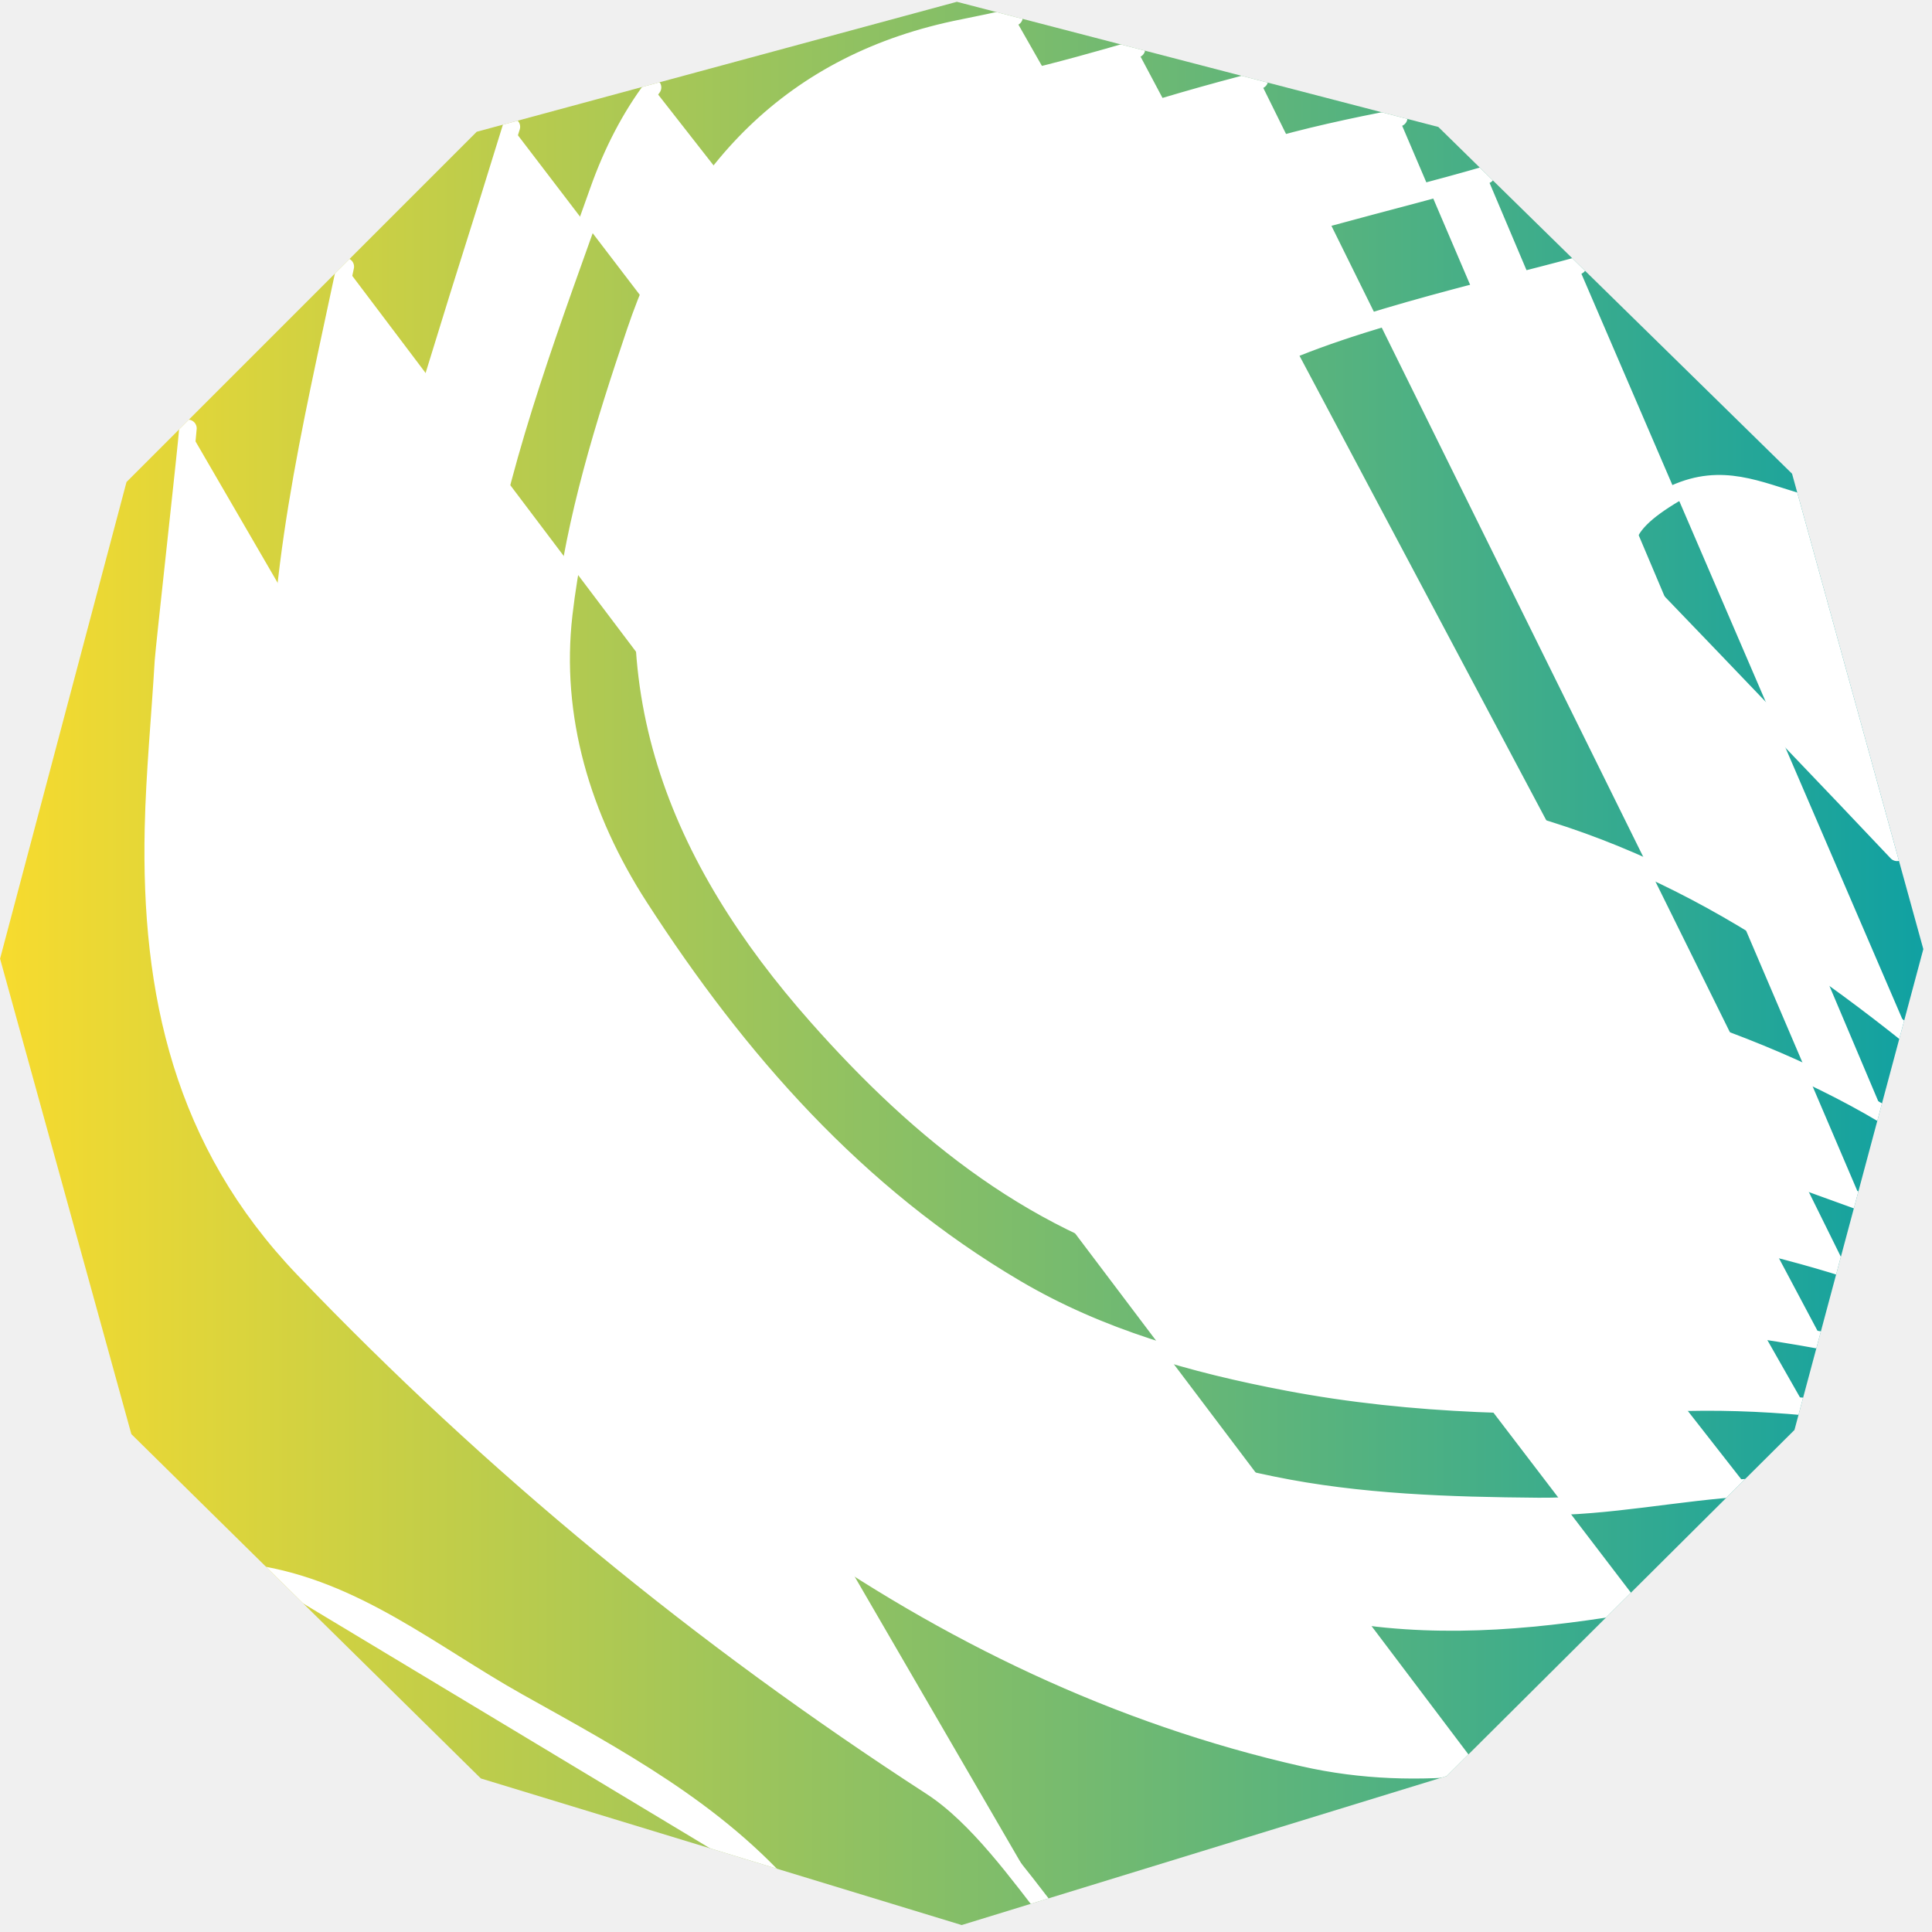
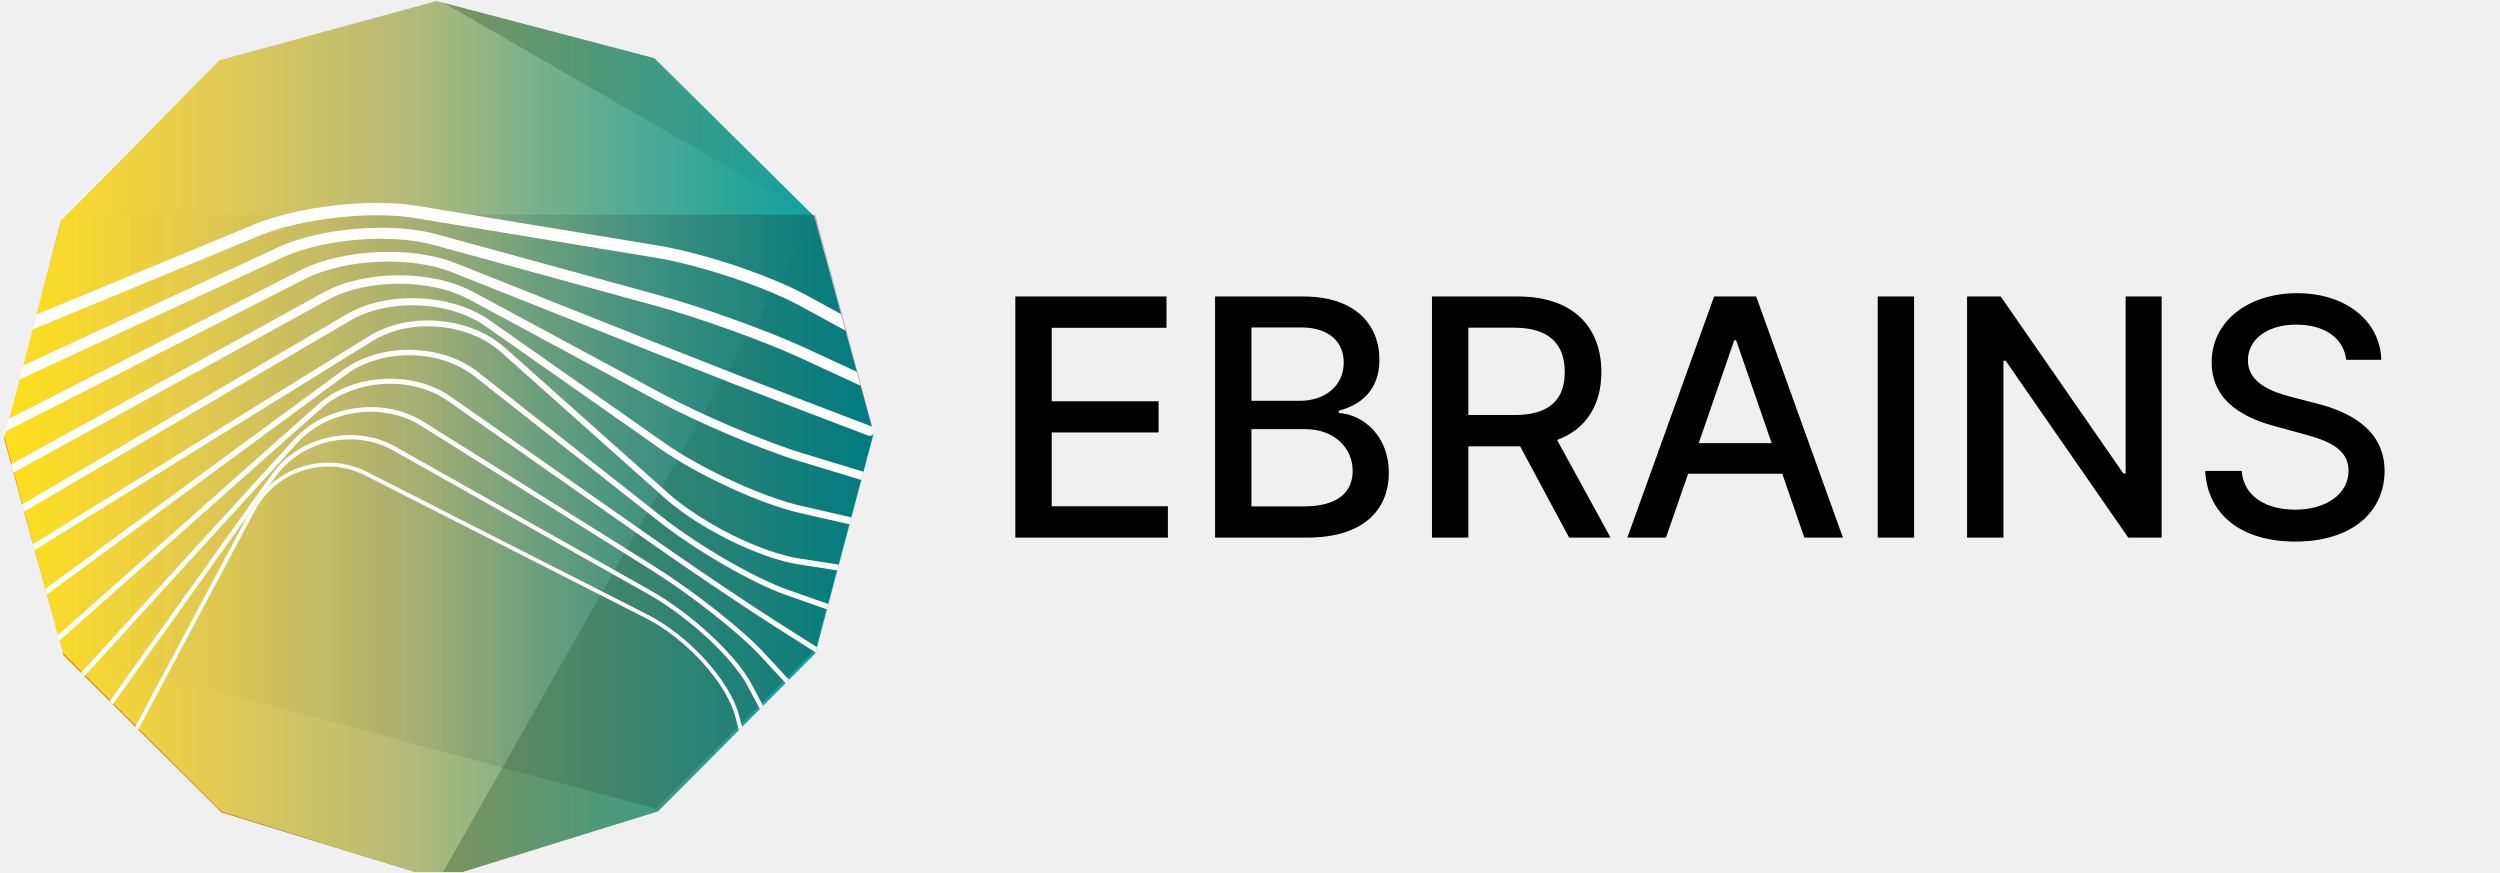
- <svg xmlns="http://www.w3.org/2000/svg" version="1.1" id="Layer_1" x="0px" y="0px" width="60" height="60" viewBox="0 0 221 221" fill="" enable-background="new 0 0 221 221" xml:space="preserve" aria-labelledby="box" role="presentation">
-   <path d="M165.486 203.162L205.268 163.571L220.008 108.569L204.992 54.187L164.531 14.524L109.457 0.205L54.533 15.072L14.472 55.136L0.008 109.664L15.025 164.046L55.006 203.436L110.007 220.205L165.486 203.162Z" fill="url(#gradient)" />
-   <mask id="mask0" mask-type="alpha" maskUnits="userSpaceOnUse" x="16" y="0" width="204" height="221">
-     <path d="M211.243 145.118C202.515 142.357 193.423 140.448 184.353 139.139C172.271 137.395 160.07 136.345 147.886 135.468C118.479 133.352 79.228 98.576 84.412 62.439C86.957 44.7 93.53 29.887 110.211 21.184C120.968 15.571 132.458 12.211 144.062 9.157M199.924 170.161C191.93 170.638 183.966 172.39 175.999 172.324C165.826 172.24 155.454 171.916 145.543 169.875C129.25 166.519 113.82 160.671 100.578 149.847C88.095 139.643 77.628 127.664 67.761 115.071C56.435 100.616 51.817 83.737 54.979 66.11C57.686 51.021 63.307 36.375 68.466 21.826C70.072 17.297 72.133 13.359 74.647 10M58.5 14.5C53.748 29.937 54.462 27.248 49.724 42.69C45.76 55.612 43.616 68.633 43.708 82.189C43.791 94.523 47.159 105.825 54.133 115.581C66.746 133.225 80.359 150.129 98.257 162.92C115.118 174.97 133.987 181.46 154.437 184.667C165.754 186.442 176.655 185.251 187.5 183.416M39.5 30.5C35.455 49.628 31.389 66.037 31.879 85.776C32.333 104.089 37.874 120.427 50.363 134.257C63.048 148.304 74.815 163.248 90.481 174.281C108.348 186.865 127.797 196.242 149.115 201.073C155.794 202.587 162.436 202.751 169 202.047M21.5 49C21.432 50.392 18.776 74.22 18.695 75.61C18.323 81.991 17.691 88.365 17.552 94.75C17.141 113.592 20.889 130.686 34.712 145.124C56.369 167.744 80.276 187.356 106.517 204.36C111.839 207.808 116.532 214.431 120.5 219.5M90.481 217C81.867 207.031 70.559 201.008 59.321 194.723C49.428 189.19 40.623 181.744 29 180M213 137.5C200.186 132.909 192.738 129.82 179.528 126.698C168.454 124.081 156.864 123.634 145.497 122.265C119.733 119.162 92.13 90.636 95.109 63.035C96.164 53.269 98.982 44.745 105.404 37.314C115.714 25.384 130.158 21.347 144.342 17.136C149.472 15.613 154.724 14.502 160 13.469M170 20C159.035 23.19 145.376 26.166 134.828 30.394C125.237 34.238 116.386 39.811 111.337 49.858C104.556 63.35 107.452 76.048 115.188 87.443C124.371 100.968 138.231 107.479 154.467 109.133C174.153 111.139 197.947 117.057 215.5 127.5M180.5 30.394C171.043 33.008 151.043 37.386 142.428 42.584C137.271 45.696 132.455 48.77 129.335 54.071C124.244 62.722 126.716 70.259 131.793 76.767C138.421 85.264 147.883 89.77 158.082 90.951C182.176 93.74 199.772 103.589 218.434 118.5M217 97.5C211.207 91.343 195.647 75.097 189.78 69.007C184.305 63.323 184.789 60.502 191.549 56.472C197 54 201.1 56.106 206 57.5M208.5 153.352C194.906 150.862 181.083 149.597 167.029 149.519C156.853 149.463 146.538 147.232 136.56 144.845C118.867 140.612 105.287 129.608 93.48 116.267C77.484 98.192 69.172 78.088 76.036 53.459C82.13 31.591 93.044 14.722 116.773 9.157C121.216 8.115 125.613 6.878 130 5.598M206.5 160.903C201.371 160.428 196.191 160.252 190.949 160.462C176.354 161.047 161.722 160.836 147.301 158.096C136.443 156.033 125.836 153.066 116.191 147.38C97.97 136.638 84.453 121.263 73.131 103.719C66.546 93.515 63.128 82.04 64.487 70.264C65.75 59.323 69.118 48.485 72.673 37.978C78.816 19.82 90.434 7.07 110.201 3.185C112.14 2.804 114.072 2.386 116 1.947" stroke="white" stroke-width="2" stroke-miterlimit="10" stroke-linecap="round" stroke-linejoin="round">
-     </path>
-   </mask>
-   <g mask="url(#mask0)">
-     <path d="M165.486 203.162L205.268 163.571L220.008 108.569L204.992 54.187L164.531 14.524L109.457 0.205L54.533 15.072L14.472 55.136L0.008 109.664L15.025 164.046L55.006 203.436L110.007 220.205L165.486 203.162Z" fill="white" />
+ <svg xmlns="http://www.w3.org/2000/svg" width="172" height="60" viewBox="0 0 609 221" aria-labelledby="box" role="presentation" preserveAspectRatio="xMinYMid meet" version="1.1" id="svg2229" fill="none">
+   <g clip-path="url(#clip0)" id="g2199">
+     <path d="M257.301 136.227H295.962V128.292H266.519V109.588H293.605V101.683H266.519V83.069H295.604V75.134H257.301V136.227ZM307.916 136.227H331.333C345.533 136.227 351.946 129.157 351.946 119.79C351.946 110.334 345.324 104.994 339.268 104.666V104.069C344.877 102.637 349.56 98.819 349.56 91.183C349.56 82.144 343.296 75.134 330.289 75.134H307.916V136.227ZM317.134 128.322V108.753H330.767C338.165 108.753 342.788 113.526 342.788 119.343C342.788 124.474 339.298 128.322 330.439 128.322H317.134ZM317.134 101.564V82.979H329.723C337.031 82.979 340.521 86.827 340.521 91.898C340.521 97.805 335.689 101.564 329.484 101.564H317.134ZM362.879 136.227H372.097V113.108H384.626C384.835 113.108 385.014 113.108 385.223 113.108L397.632 136.227H408.132L394.589 111.497C402.077 108.723 405.806 102.488 405.806 94.285C405.806 83.039 398.825 75.134 384.656 75.134H362.879V136.227ZM372.097 105.173V83.039H383.671C392.77 83.039 396.528 87.364 396.528 94.285C396.528 101.176 392.77 105.173 383.791 105.173H372.097ZM422.183 136.227L427.791 120.059H451.655L457.234 136.227H467.018L445.033 75.134H434.383L412.398 136.227H422.183ZM430.476 112.303L439.484 86.231H439.962L448.971 112.303H430.476ZM485.058 75.134H475.841V136.227H485.058V75.134ZM547.792 75.134H538.664V119.999H538.097L507.014 75.134H498.482V136.227H507.7V91.421H508.266L539.32 136.227H547.792V75.134ZM594.559 91.183H603.449C603.18 81.398 594.529 74.298 582.12 74.298C569.859 74.298 560.463 81.309 560.463 91.839C560.463 100.341 566.548 105.322 576.362 107.977L583.581 109.946C590.114 111.676 595.156 113.824 595.156 119.253C595.156 125.219 589.458 129.157 581.613 129.157C574.513 129.157 568.606 125.995 568.069 119.343H558.822C559.419 130.41 567.98 137.241 581.672 137.241C596.021 137.241 604.284 129.694 604.284 119.343C604.284 108.335 594.47 104.069 586.714 102.16L580.747 100.609C575.975 99.386 569.621 97.149 569.65 91.302C569.65 86.111 574.394 82.263 581.911 82.263C588.921 82.263 593.903 85.544 594.559 91.183Z" fill="currentColor" id="path2161" />
+     <path d="M206.633 165.546L221.398 109.894L206.356 54.87L165.821 14.738L110.648 0.25L55.626 15.292L15.491 55.83L1.002 111.002L16.045 166.026L56.098 205.882L111.2 222.849L166.779 205.606" id="path2163" fill="url(#paint0_linear)" />
+     <g style="mix-blend-mode:overlay" id="g2167" opacity="0.75">
+       <path d="M56.102 205.633L15.768 165.296L1.002 110.197L15.768 55.097L55.626 15.292L111.199 0L206.634 55.099L111.2 222.849L56.102 205.633Z" id="path2165" fill="url(#paint1_linear)" />
+     </g>
+     <g style="mix-blend-mode:multiply" id="g2171" opacity="0.25">
+       <path d="M206.632 54.423L15.766 54.422L1 109.522L15.766 164.621L166.3 204.958L206.632 164.621L221.4 109.522L206.632 54.423Z" id="path2169" fill="url(#paint2_linear)" />
+     </g>
+     <path d="M164.158 155.781L92.987 119.581C84.641 115.335 74.709 117.056 68.166 123.125L62.793 130.638L34.287 184.179L35.028 184.916L64.657 129.264C69.964 119.297 82.468 115.355 92.533 120.472L163.704 156.672C173.9 161.859 184.039 173.003 186.306 181.516L187.243 185.036L188.06 184.215L187.273 181.258C184.942 172.506 174.573 161.077 164.158 155.781Z" id="path2173" fill="#FFFEFD" />
+     <path d="M164.995 149.709L100.16 113.177C89.849 107.366 75.86 110.473 68.977 120.099L27.78 177.703L28.57 178.489L62.793 130.637L63.775 128.793C64.936 126.613 66.439 124.726 68.166 123.125L69.871 120.74C76.438 111.555 89.784 108.594 99.62 114.136L164.455 150.668C174.451 156.301 185.665 166.689 189.454 173.824L192.566 179.685L193.378 178.869L190.426 173.308C186.554 166.017 175.145 155.43 164.995 149.709Z" id="path2175" fill="#FFFEFD" />
+     <path d="M63.775 128.792L62.793 130.636L68.166 123.123C66.439 124.725 64.936 126.612 63.775 128.792Z" id="path2177" fill="#FFFEFD" />
+     <path d="M199.941 172.273L193.53 165.341C188.137 159.51 175.749 149.753 165.915 143.59L107.26 106.833C97.228 100.546 82.574 102.546 74.593 111.29L20.544 170.502L21.395 171.349L75.479 112.098C83.087 103.762 97.059 101.856 106.622 107.85L165.277 144.607C175.037 150.722 187.315 160.389 192.649 166.155L199.094 173.123" id="path2179" fill="#FFFEFD" />
+     <path d="M166.933 137.423L114.273 100.547C104.571 93.754 89.468 94.621 80.607 102.481L14.666 160.981L15.048 162.379L81.469 103.453C89.907 95.97 104.288 95.142 113.527 101.611L166.187 138.487C175.651 145.115 188.976 154.083 195.891 158.477L206.688 165.338L207.038 164.02L196.588 157.38C189.686 152.994 176.383 144.041 166.933 137.423Z" id="path2181" fill="#FFFEFD" />
+     <path d="M168.063 131.215L121.184 94.316C111.868 86.982 96.517 86.728 86.964 93.75L11.457 149.247L11.853 150.695L87.793 94.879C96.872 88.204 111.463 88.445 120.317 95.416L167.196 132.315C176.332 139.506 190.669 147.786 199.155 150.771L209.579 154.438L209.939 153.081L199.62 149.451C191.255 146.507 177.099 138.326 168.063 131.215Z" id="path2183" fill="#FFFEFD" />
+     <path d="M169.323 124.975L127.979 88.131C119.116 80.234 103.695 78.89 93.602 85.139L8.357 137.905L8.769 139.413L94.391 86.414C103.96 80.49 118.579 81.763 126.981 89.25L168.325 126.094C177.047 133.867 192.344 141.466 202.423 143.032L212.203 144.552L212.59 143.094L202.654 141.55C192.815 140.021 177.863 132.585 169.323 124.975Z" id="path2185" fill="#FFFEFD" />
+     <path d="M168.354 112.227L124.052 81.141C114.322 74.315 98.063 73.651 87.809 79.66L5.605 127.837L6.105 129.664L88.735 81.237C98.43 75.553 113.803 76.182 123.003 82.638L167.305 113.724C176.851 120.421 192.668 127.709 202.564 129.969L215.302 132.878L215.771 131.109L202.971 128.186C193.267 125.971 177.738 118.812 168.354 112.227Z" id="path2187" fill="#FFFEFD" />
+     <path d="M167.562 99.656L119.869 73.95C109.407 68.312 92.421 68.38 82.004 74.107L2.816 117.638L3.401 119.779L83.044 75.998C92.892 70.585 108.953 70.518 118.845 75.851L166.538 101.557C176.766 107.07 192.979 113.953 202.68 116.899L218.283 121.637L218.837 119.55L203.308 114.834C193.721 111.921 177.686 105.113 167.562 99.656Z" id="path2189" fill="#FFFEFD" />
+     <path d="M221.374 109.985C221.454 109.886 221.533 109.783 221.581 109.658C221.82 109.032 221.513 108.338 220.902 108.077L221.399 109.894L221.374 109.985Z" id="path2191" fill="#FFFEFD" />
+     <path d="M203.665 101.49C194.206 97.882 177.758 91.465 167 87.185L115.379 66.652C104.348 62.264 86.766 63.078 76.187 68.465L2.288 106.105L1.442 109.328L77.316 70.682C87.342 65.575 104.004 64.803 114.461 68.962L166.082 89.495C176.849 93.778 193.311 100.201 202.779 103.813L219.976 110.375C220.494 110.573 221.046 110.391 221.375 109.984L221.399 109.893L220.902 108.076C220.887 108.07 220.878 108.057 220.863 108.051L203.665 101.49Z" id="path2193" fill="#FFFEFD" />
+     <path d="M166.689 74.725L110.567 59.346C99.142 56.217 81.105 57.727 70.36 62.714L5.814 92.68L4.885 96.216L71.546 65.269C81.775 60.52 98.947 59.082 109.823 62.063L165.945 77.442C177.035 80.481 193.595 86.436 202.859 90.717L218.079 97.751L217.108 94.2L204.04 88.16C194.659 83.825 177.903 77.798 166.689 74.725Z" id="path2195" fill="#FFFEFD" />
+     <path d="M104.943 55.228L166.11 65.304C177.373 67.158 193.888 72.678 202.924 77.607L214.262 83.79L213.111 79.579L204.43 74.845C195.135 69.776 178.174 64.103 166.621 62.2L105.454 52.124C93.805 50.206 75.444 52.315 64.531 56.828L9.223 79.7L8.22 83.518L65.732 59.735C76.188 55.411 93.778 53.391 104.943 55.228Z" id="path2197" fill="#FFFEFD" />
  </g>
-   <defs>
-     <linearGradient id="gradient" x1="0.008" y1="110.205" x2="220.007" y2="110.205" gradientUnits="userSpaceOnUse">
-       <stop stop-color="#F7DB2E" />
-       <stop offset="1" stop-color="#10A1A2" />
+   <defs id="defs2227">
+     <linearGradient id="paint0_linear" x1="1.002" y1="111.55" x2="221.398" y2="111.55" gradientUnits="userSpaceOnUse">
+       <stop stop-color="#F8820F" id="stop2201" />
+       <stop offset="1" stop-color="#01A3AB" id="stop2203" />
    </linearGradient>
+     <linearGradient id="paint1_linear" x1="1.002" y1="111.424" x2="206.634" y2="111.424" gradientUnits="userSpaceOnUse">
+       <stop stop-color="white" id="stop2206" />
+       <stop offset="1" stop-color="white" stop-opacity="0" id="stop2208" />
+     </linearGradient>
+     <linearGradient id="paint2_linear" x1="221.4" y1="129.69" x2="1" y2="129.69" gradientUnits="userSpaceOnUse">
+       <stop id="stop2211" />
+       <stop offset="0.104" stop-color="#131313" stop-opacity="0.896" id="stop2213" />
+       <stop offset="0.314" stop-color="#434343" stop-opacity="0.686" id="stop2215" />
+       <stop offset="0.612" stop-color="#909090" stop-opacity="0.388" id="stop2217" />
+       <stop offset="0.983" stop-color="#FAFAFA" stop-opacity="0.018" id="stop2219" />
+       <stop offset="1" stop-color="white" stop-opacity="0" id="stop2221" />
+     </linearGradient>
+     <clipPath id="clip0">
+       <rect width="608.589" height="221" id="rect2224" fill="white" />
+     </clipPath>
  </defs>
</svg>
